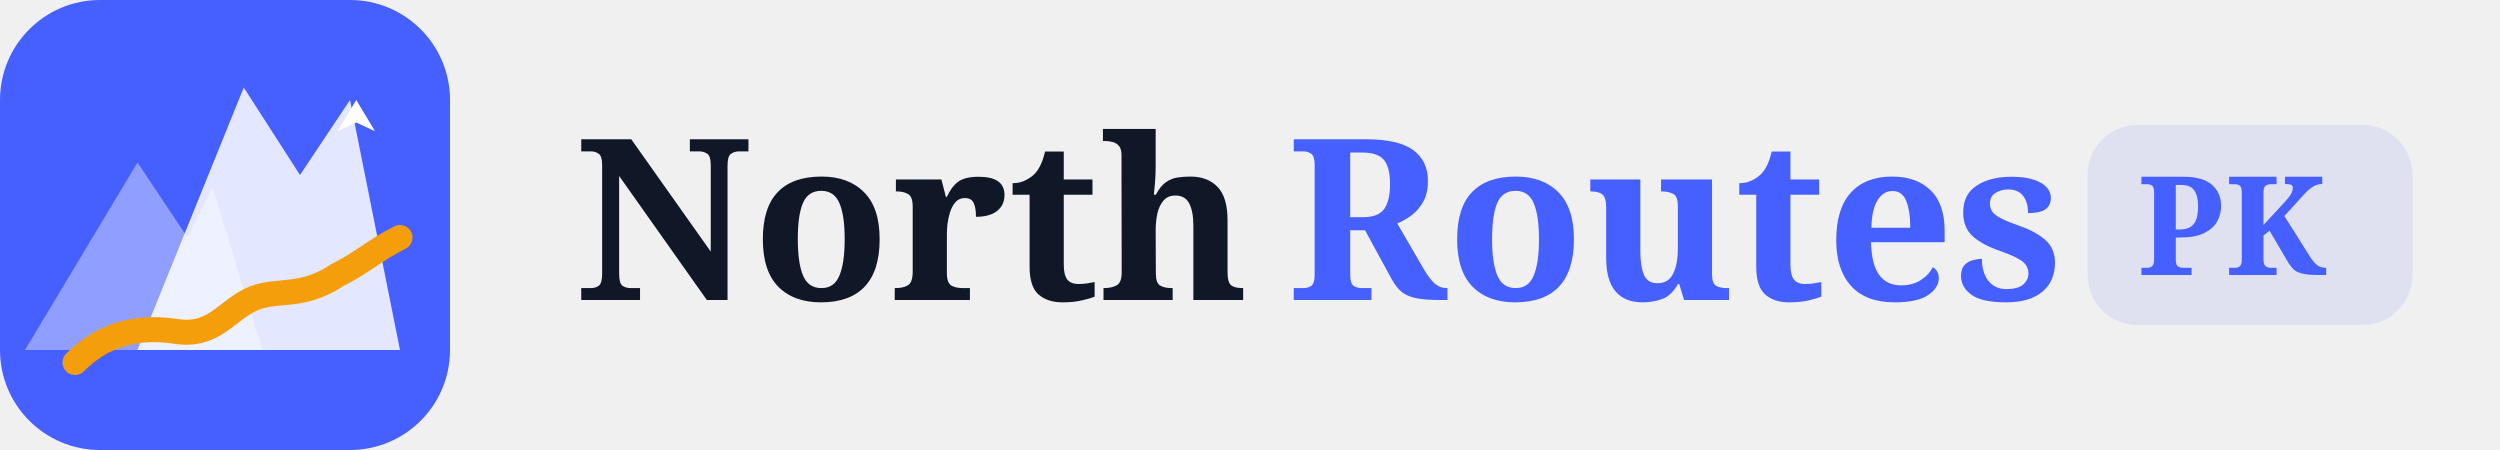
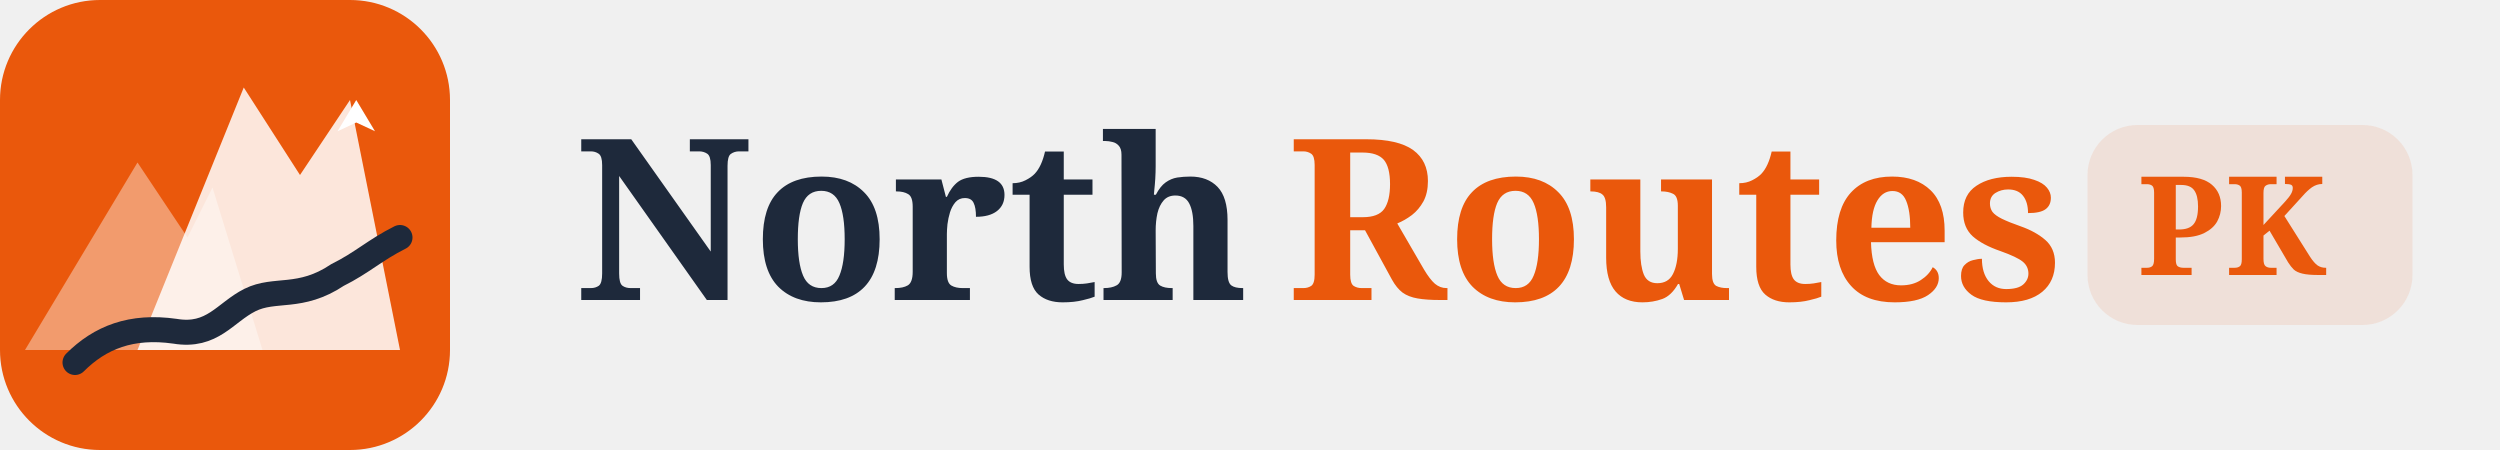
<svg xmlns="http://www.w3.org/2000/svg" width="200" height="36" viewBox="0 0 200 36" fill="none">
-   <rect width="36" height="36" rx="8" fill="#465FFF" />
+   <rect width="36" height="36" rx="8" fill="#EA580C" />
  <path d="M2 28L11 13L15 19L17 15L21 28H2Z" fill="white" fill-opacity="0.4" />
  <path d="M11 28L19.5 7L24 14L28 8L32 28H11Z" fill="white" fill-opacity="0.85" />
  <path d="M27 10.5L28.5 8L30 10.5L28.5 9.8L27 10.5Z" fill="white" />
-   <path d="M6 29C8 27 10.5 26 14 26.5C17 27 18 25 20 24C22 23 24 24 27 22C29 21 30 20 32 19" stroke="#F59E0B" stroke-width="2" stroke-linecap="round" fill="none" />
-   <text x="46" y="24" font-family="Roboto Serif, Georgia, serif" font-size="18" font-weight="700" fill="#101828">North</text>
-   <text x="103" y="24" font-family="Roboto Serif, Georgia, serif" font-size="18" font-weight="700" fill="#465FFF">Routes</text>
-   <rect x="167" y="10" width="26" height="16" rx="4" fill="#465FFF" fill-opacity="0.1" />
-   <text x="171" y="22" font-family="Roboto Serif, Georgia, serif" font-size="11" font-weight="700" fill="#465FFF">PK</text>
+   <path d="M6 29C8 27 10.5 26 14 26.5C17 27 18 25 20 24C22 23 24 24 27 22C29 21 30 20 32 19" stroke="#1E293B" stroke-width="2" stroke-linecap="round" fill="none" />
+   <text x="46" y="24" font-family="Roboto Serif, Georgia, serif" font-size="18" font-weight="700" fill="#1E293B">North</text>
+   <text x="103" y="24" font-family="Roboto Serif, Georgia, serif" font-size="18" font-weight="700" fill="#EA580C">Routes</text>
+   <rect x="167" y="10" width="26" height="16" rx="4" fill="#EA580C" fill-opacity="0.1" />
+   <text x="171" y="22" font-family="Roboto Serif, Georgia, serif" font-size="11" font-weight="700" fill="#EA580C">PK</text>
</svg>
